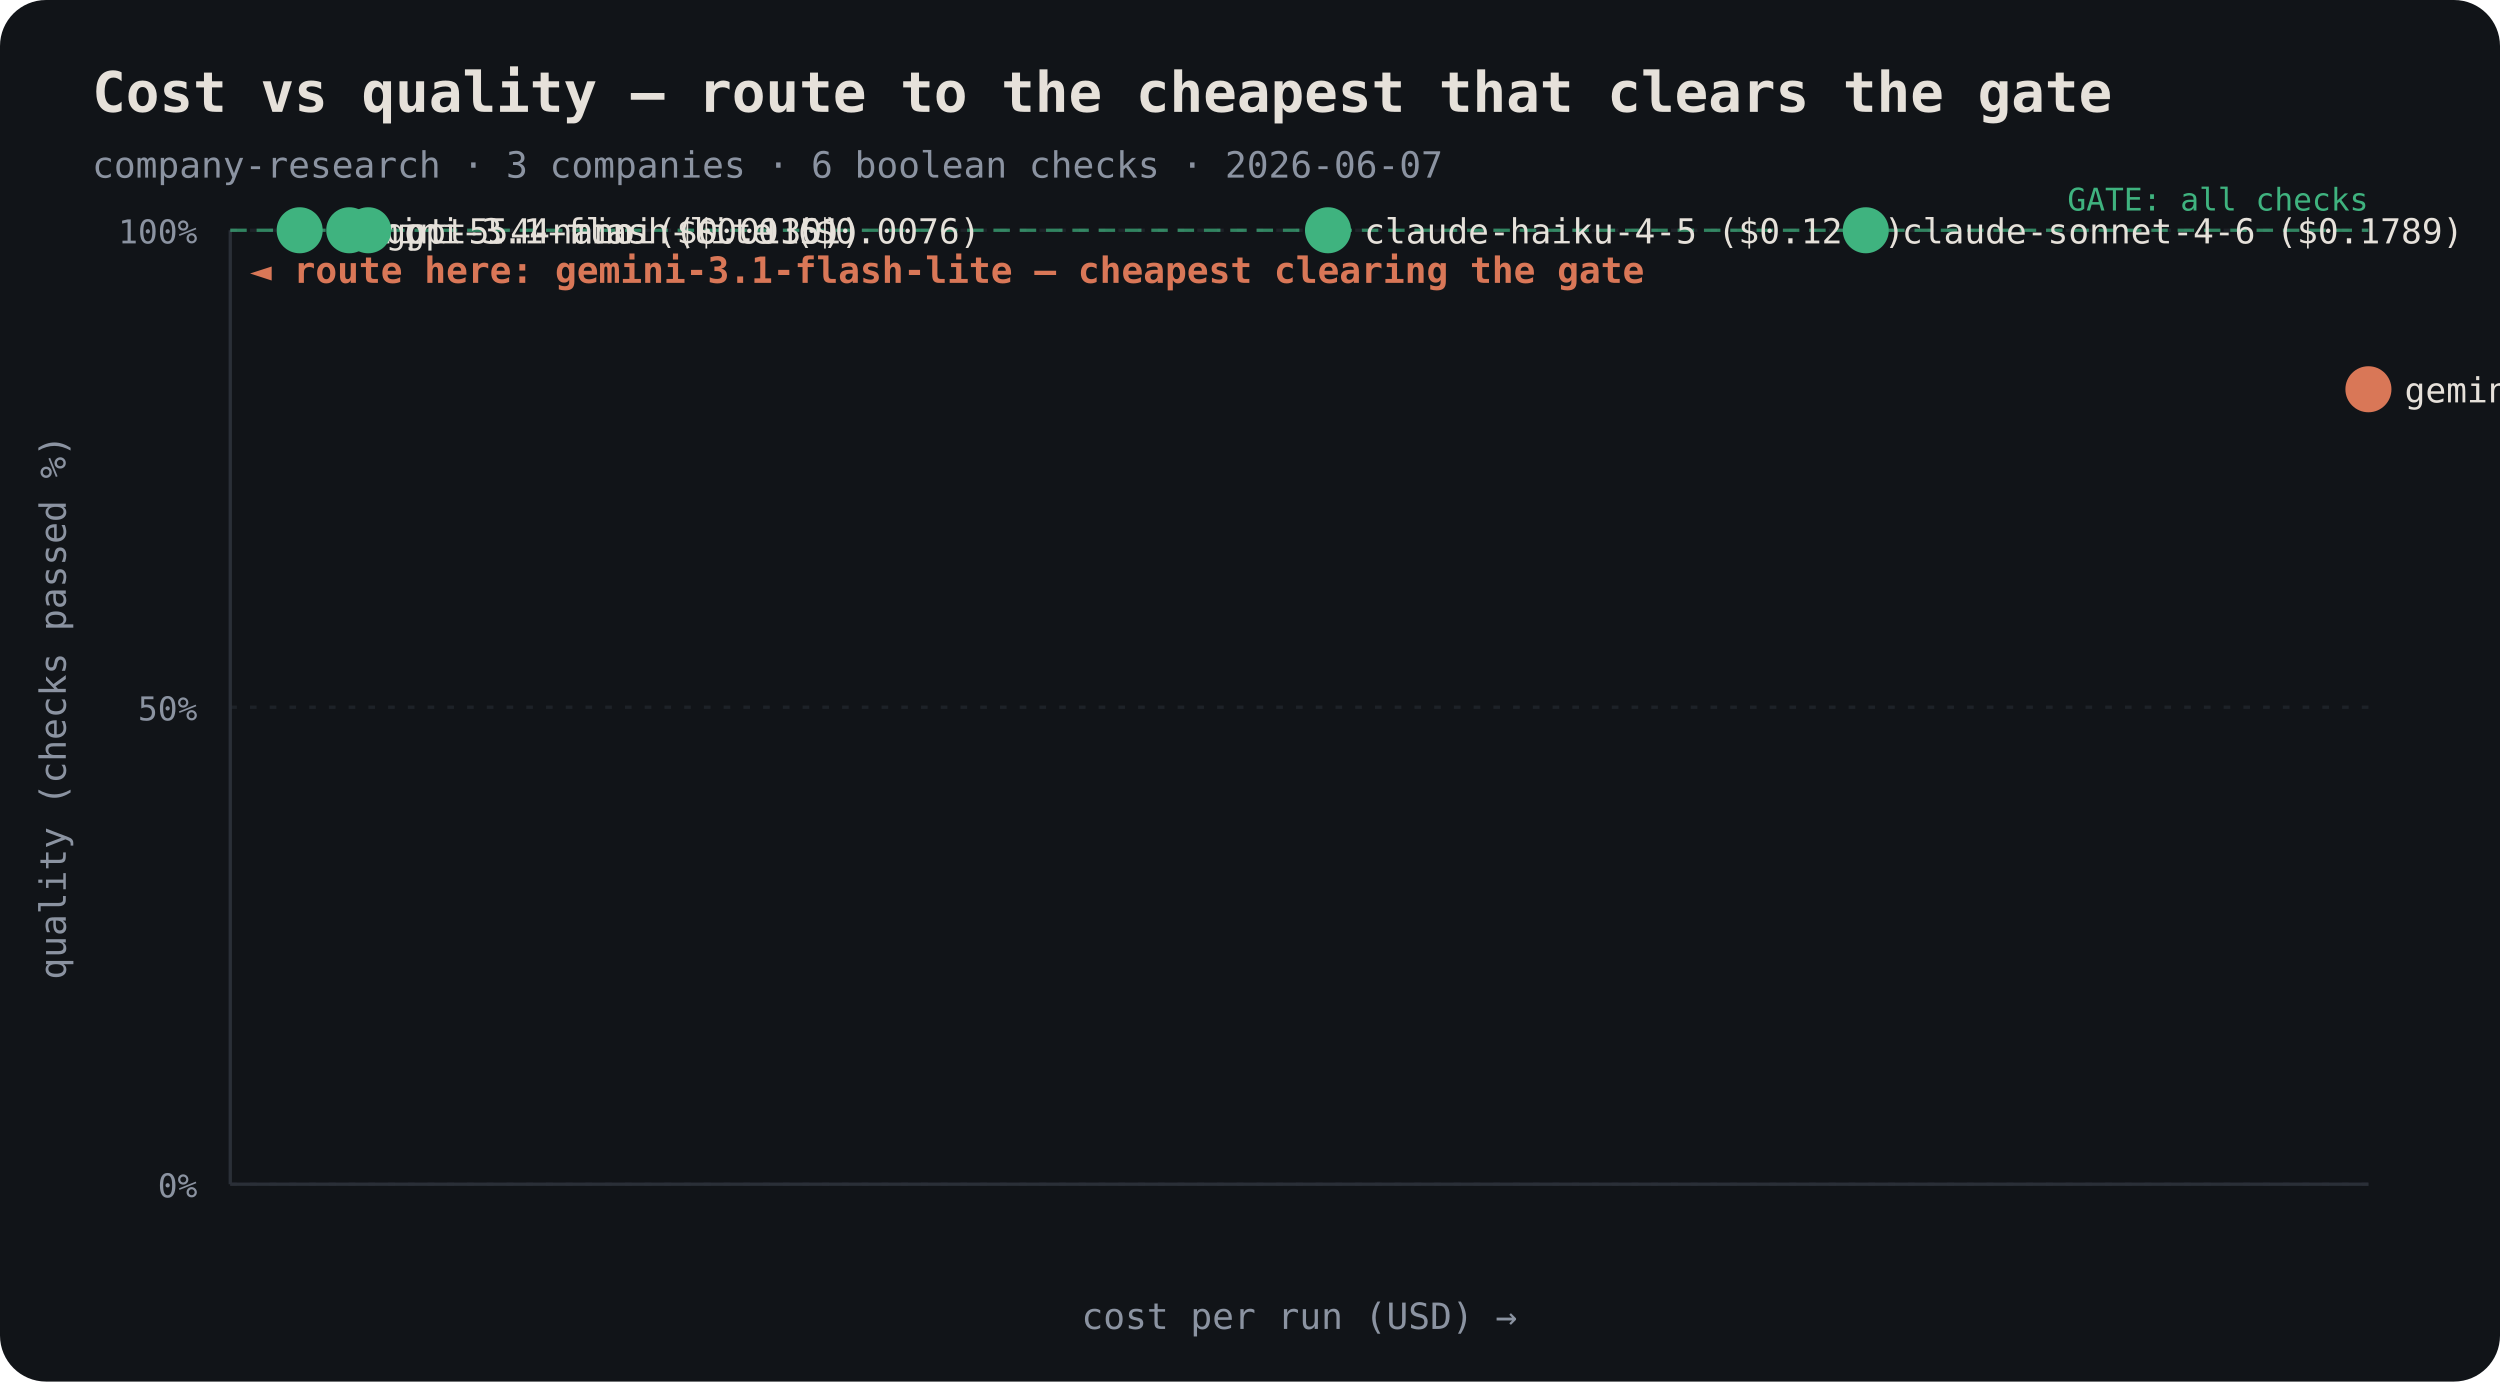
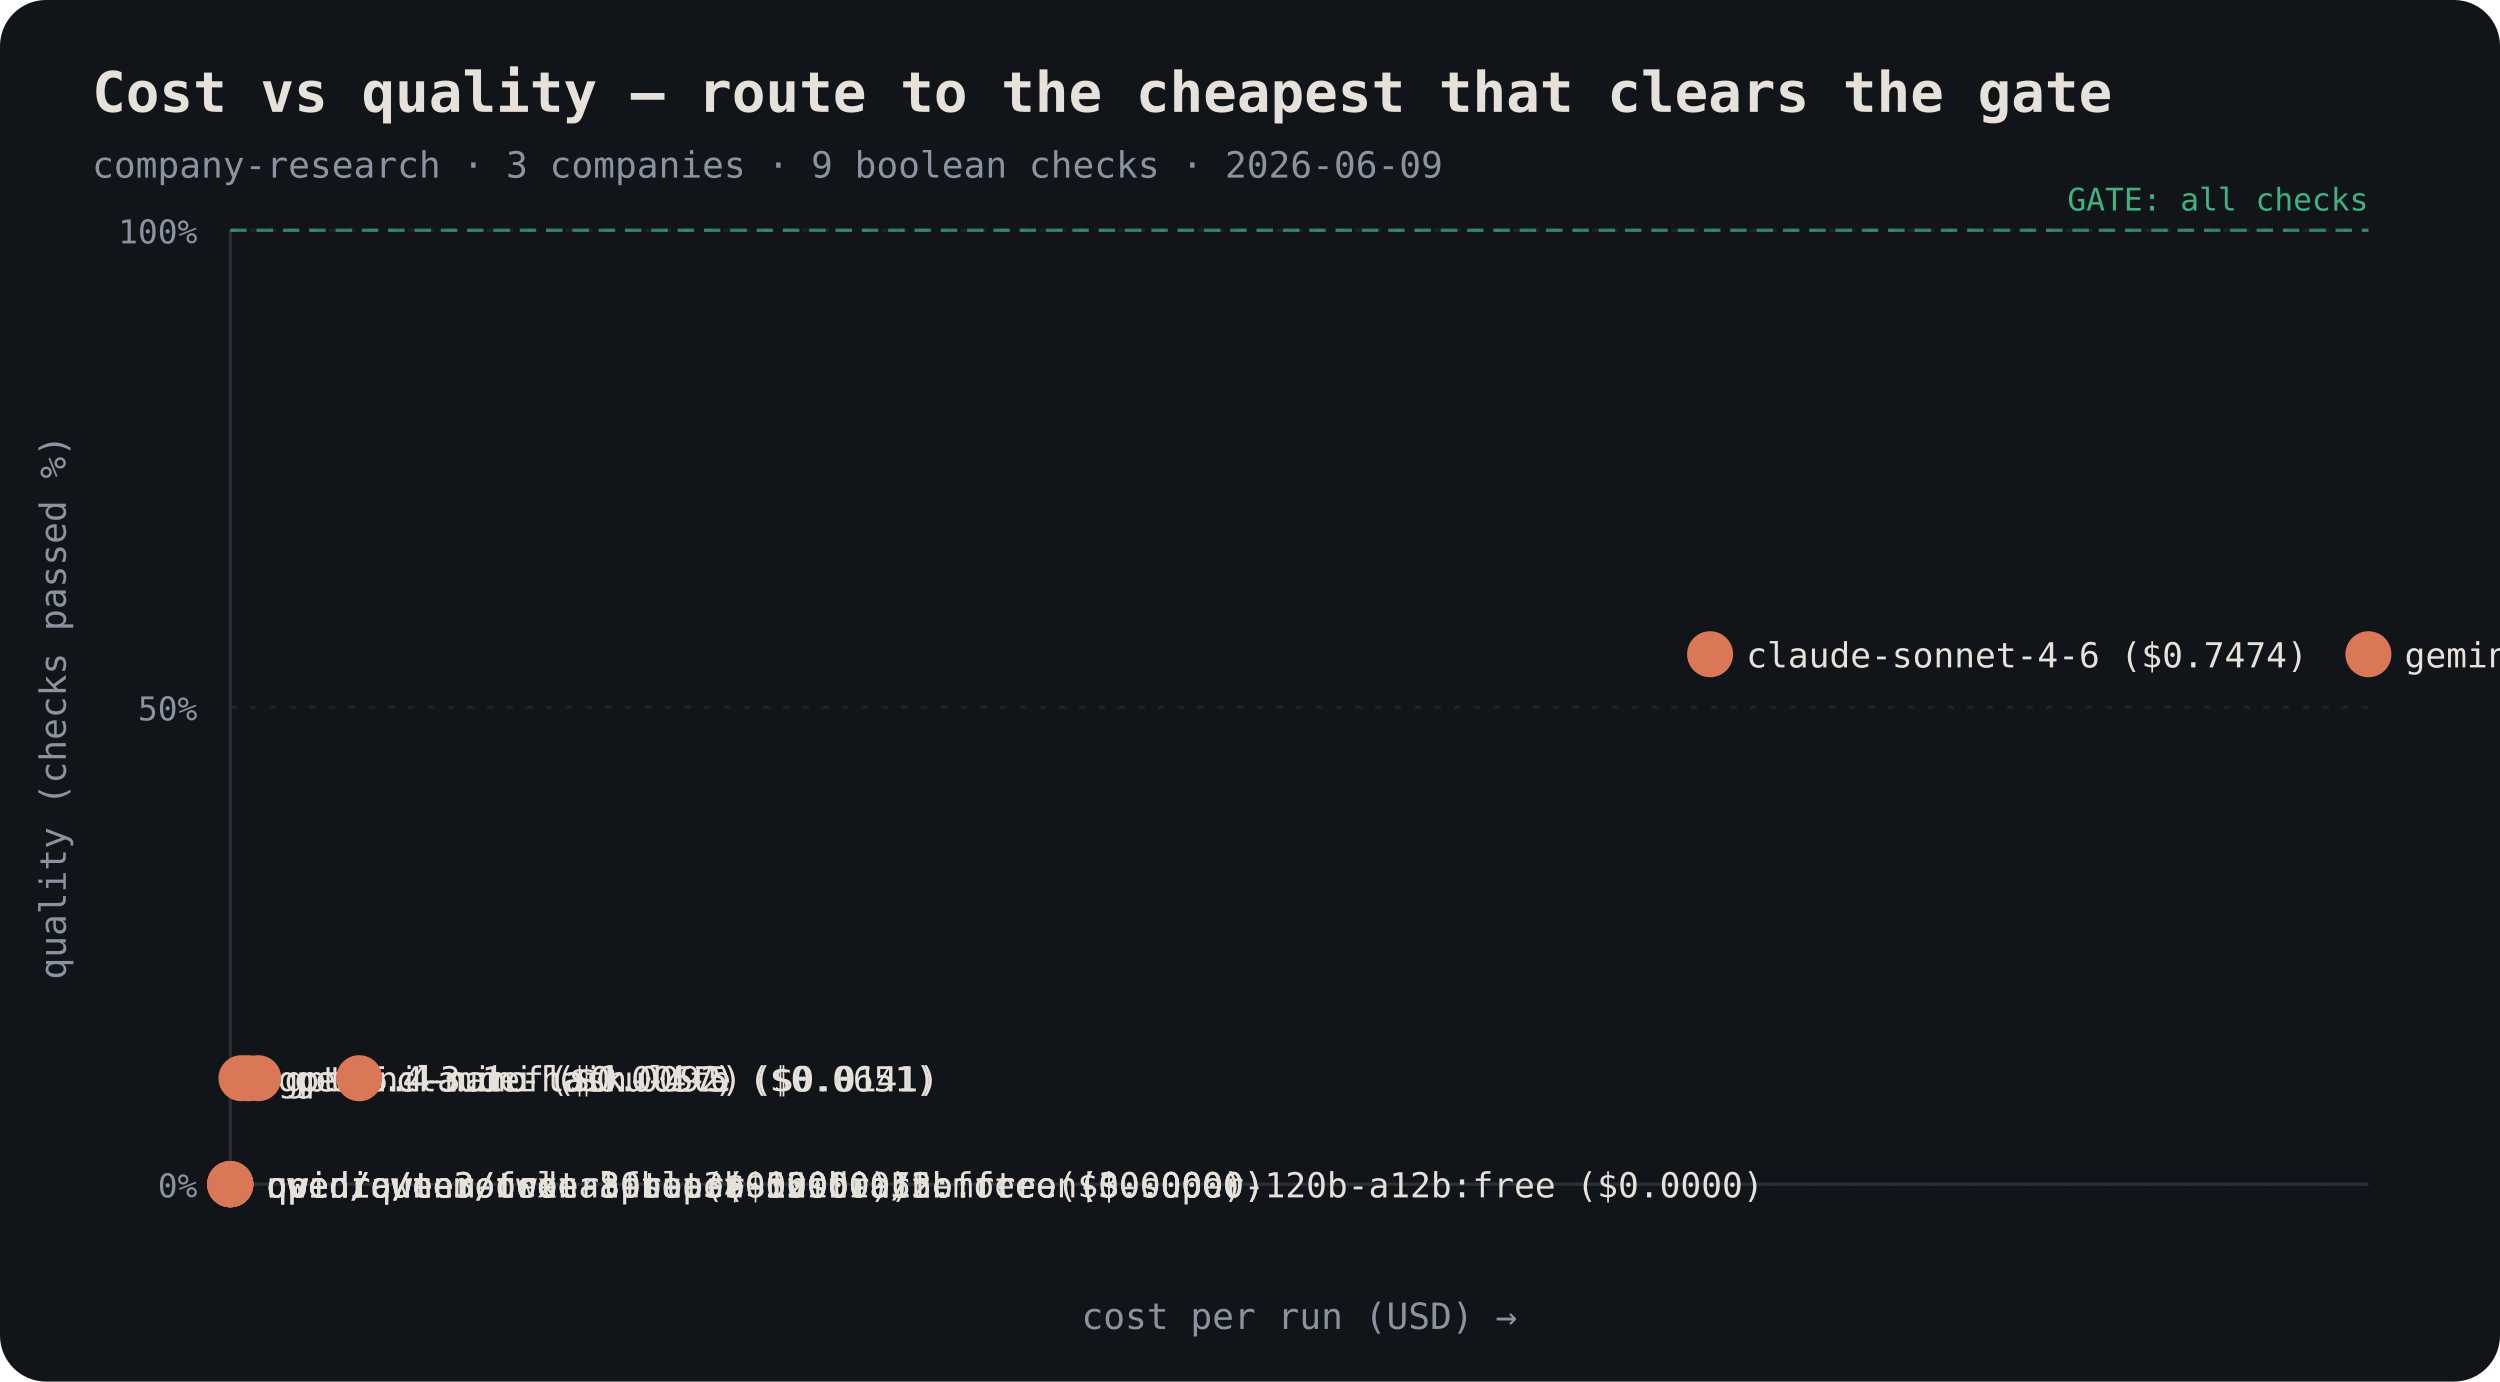
<svg xmlns="http://www.w3.org/2000/svg" width="760" height="420" viewBox="0 0 760 420" font-family="ui-monospace, 'JetBrains Mono', monospace">
  <rect width="760" height="420" rx="14" fill="#111418" />
  <text x="28" y="34" fill="#E6E1DA" font-size="17" font-weight="700">Cost vs quality — route to the cheapest that clears the gate</text>
-   <text x="28" y="54" fill="#8B93A1" font-size="11">company-research · 3 companies · 6 boolean checks · 2026-06-07</text>
+   <text x="28" y="54" fill="#8B93A1" font-size="11">company-research · 3 companies · 9 boolean checks · 2026-06-09</text>
  <line x1="70" y1="70" x2="70" y2="360" stroke="#2A2F37" />
  <line x1="70" y1="360" x2="720" y2="360" stroke="#2A2F37" />
  <text x="60" y="364" fill="#8B93A1" font-size="10" text-anchor="end">0%</text>
  <line x1="70" y1="360" x2="720" y2="360" stroke="#2A2F37" stroke-dasharray="2 4" opacity="0.5" />
  <text x="60" y="219" fill="#8B93A1" font-size="10" text-anchor="end">50%</text>
  <line x1="70" y1="215" x2="720" y2="215" stroke="#2A2F37" stroke-dasharray="2 4" opacity="0.5" />
  <text x="60" y="74" fill="#8B93A1" font-size="10" text-anchor="end">100%</text>
  <line x1="70" y1="70" x2="720" y2="70" stroke="#2A2F37" stroke-dasharray="2 4" opacity="0.5" />
  <text x="395" y="404" fill="#8B93A1" font-size="11" text-anchor="middle">cost per run (USD) →</text>
  <text x="20" y="215" fill="#8B93A1" font-size="11" text-anchor="middle" transform="rotate(-90 20 215)">quality (checks passed %)</text>
  <line x1="70" y1="70" x2="720" y2="70" stroke="#3FB37F" stroke-dasharray="5 3" opacity="0.7" />
  <text x="720" y="64" fill="#3FB37F" font-size="9.5" text-anchor="end">GATE: all checks</text>
-   <circle cx="91.096" cy="70" r="7" fill="#3FB37F" />
-   <text x="102.096" y="74" fill="#E6E1DA" font-size="10.5">gemini-3.1-flash-lite ($0.0076)</text>
-   <circle cx="106.174" cy="70" r="7" fill="#3FB37F" />
-   <text x="117.174" y="74" fill="#E6E1DA" font-size="10.5">gpt-5.4-nano ($0.0130)</text>
-   <circle cx="111.939" cy="70" r="7" fill="#3FB37F" />
-   <text x="122.939" y="74" fill="#E6E1DA" font-size="10.5">gpt-5.4-mini ($0.0151)</text>
-   <circle cx="403.711" cy="70" r="7" fill="#3FB37F" />
-   <text x="414.711" y="74" fill="#E6E1DA" font-size="10.5">claude-haiku-4-5 ($0.1201)</text>
-   <circle cx="567.199" cy="70" r="7" fill="#3FB37F" />
-   <text x="578.199" y="74" fill="#E6E1DA" font-size="10.5">claude-sonnet-4-6 ($0.1789)</text>
-   <circle cx="720" cy="118.333" r="7" fill="#D97757" />
-   <text x="731" y="122.333" fill="#E6E1DA" font-size="10.5">gemini-3.5-flash ($0.2339)</text>
-   <text x="76" y="86" fill="#D97757" font-size="11" font-weight="700">◄ route here: gemini-3.1-flash-lite — cheapest clearing the gate</text>
+   <circle cx="519.867" cy="198.889" r="7" fill="#D97757" />
+   <text x="530.867" y="202.889" fill="#E6E1DA" font-size="10.5">claude-sonnet-4-6 ($0.7474)</text>
+   <circle cx="720" cy="198.889" r="7" fill="#D97757" />
+   <text x="731" y="202.889" fill="#E6E1DA" font-size="10.5">gemini-3.5-flash ($1.0799)</text>
+   <circle cx="73.407" cy="327.778" r="7" fill="#D97757" />
+   <text x="84.407" y="331.778" fill="#E6E1DA" font-size="10.5">gpt-5.4-nano ($0.0057)</text>
+   <circle cx="75.509" cy="327.778" r="7" fill="#D97757" />
+   <text x="86.509" y="331.778" fill="#E6E1DA" font-size="10.5">gpt-5.4-mini ($0.0092)</text>
+   <circle cx="78.5" cy="327.778" r="7" fill="#D97757" />
+   <text x="89.5" y="331.778" fill="#E6E1DA" font-size="10.5">gemini-3.1-flash-lite ($0.0141)</text>
+   <circle cx="109.193" cy="327.778" r="7" fill="#D97757" />
+   <text x="120.193" y="331.778" fill="#E6E1DA" font-size="10.5">claude-haiku-4-5 ($0.0651)</text>
+   <circle cx="70" cy="360" r="7" fill="#D97757" />
+   <text x="81" y="364" fill="#E6E1DA" font-size="10.5">nvidia/nemotron-3-super-120b-a12b:free ($0.0000)</text>
+   <circle cx="70" cy="360" r="7" fill="#D97757" />
+   <text x="81" y="364" fill="#E6E1DA" font-size="10.5">nvidia/nemotron-3-ultra-550b-a55b:free ($0.0000)</text>
+   <circle cx="70" cy="360" r="7" fill="#D97757" />
+   <text x="81" y="364" fill="#E6E1DA" font-size="10.5">qwen/qwen3-coder:free ($0.0000)</text>
+   <circle cx="70" cy="360" r="7" fill="#D97757" />
+   <text x="81" y="364" fill="#E6E1DA" font-size="10.5">openrouter/owl-alpha ($0.0000)</text>
+   <circle cx="70" cy="360" r="7" fill="#D97757" />
+   <text x="81" y="364" fill="#E6E1DA" font-size="10.5">qwen/qwen3-next-80b-a3b-instruct:free ($0.0000)</text>
+   <circle cx="70" cy="360" r="7" fill="#D97757" />
+   <text x="81" y="364" fill="#E6E1DA" font-size="10.5">openrouter/free-auto -&gt; nvidia/nemotron-3-super-120b-a12b:free ($0.0000)</text>
</svg>
